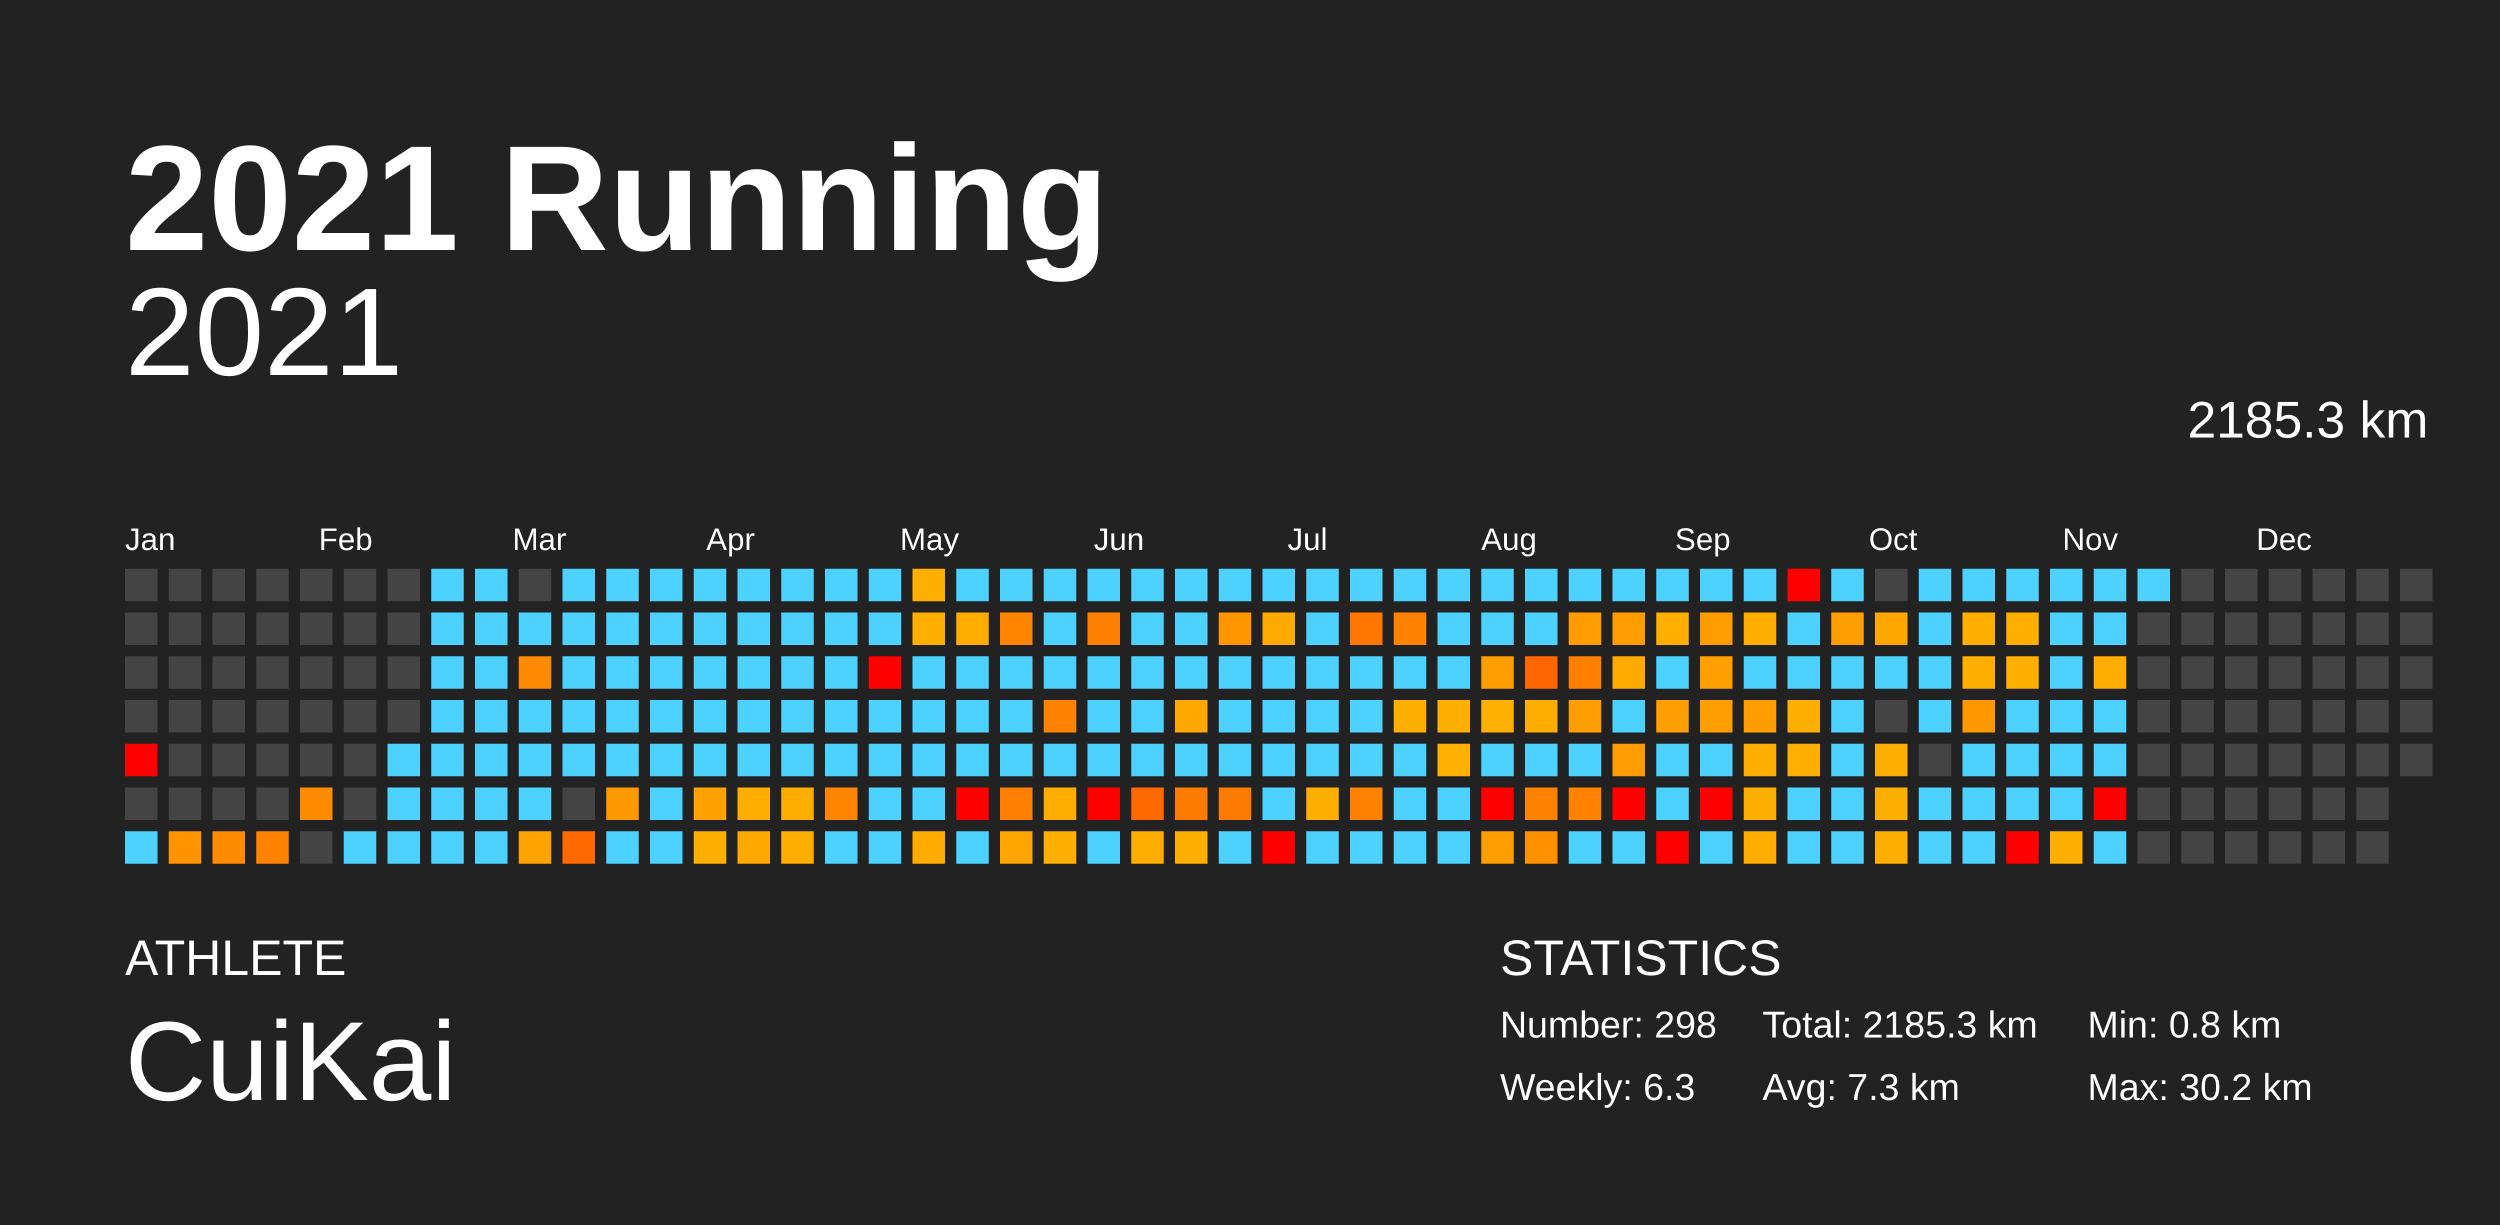
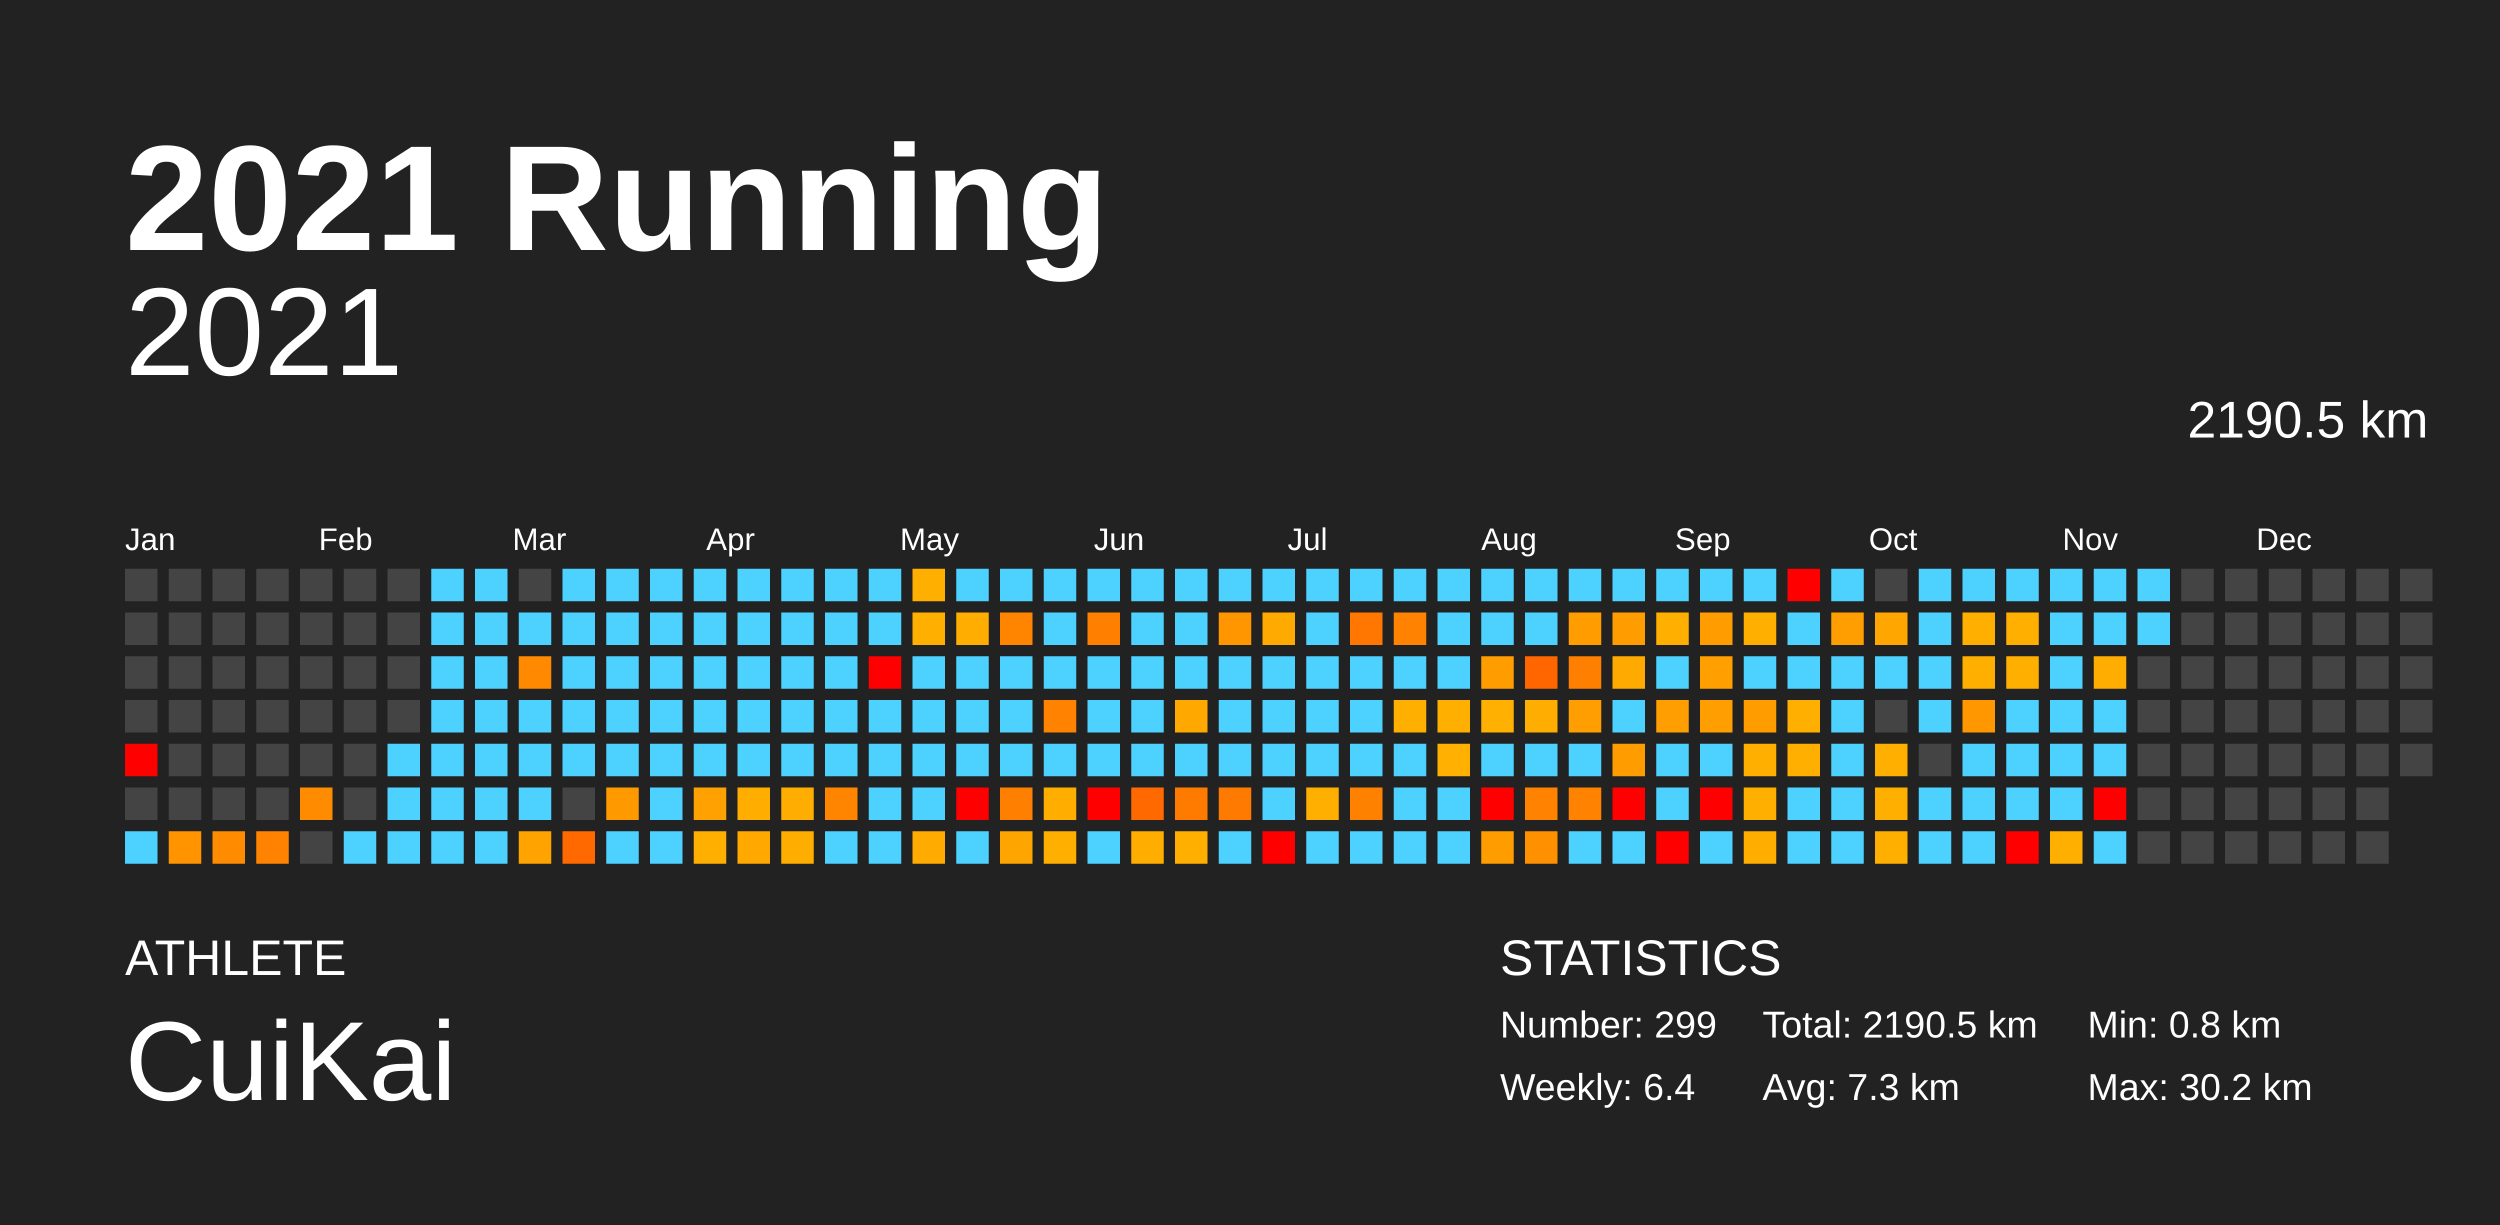
<svg xmlns="http://www.w3.org/2000/svg" baseProfile="full" height="98mm" version="1.1" viewBox="0,0,200,98" width="200mm">
  <defs />
  <rect fill="#222222" height="98" width="200" x="0" y="0" />
  <text fill="#FFFFFF" style="font-size:12px; font-family:Arial; font-weight:bold;" x="10" y="20">2021 Running</text>
  <text fill="#FFFFFF" style="font-size:4px; font-family:Arial" x="10" y="78">ATHLETE</text>
  <text fill="#FFFFFF" style="font-size:9px; font-family:Arial" x="10" y="88">CuiKai</text>
  <text fill="#FFFFFF" style="font-size:4px; font-family:Arial" x="120" y="78">STATISTICS</text>
-   <text fill="#FFFFFF" style="font-size:3px; font-family:Arial" x="120" y="83">Number: 298</text>
-   <text fill="#FFFFFF" style="font-size:3px; font-family:Arial" x="120" y="88">Weekly: 6.3</text>
-   <text fill="#FFFFFF" style="font-size:3px; font-family:Arial" x="141" y="83">Total: 2185.3 km</text>
+   <text fill="#FFFFFF" style="font-size:3px; font-family:Arial" x="120" y="83">Number: 299</text>
+   <text fill="#FFFFFF" style="font-size:3px; font-family:Arial" x="120" y="88">Weekly: 6.4</text>
+   <text fill="#FFFFFF" style="font-size:3px; font-family:Arial" x="141" y="83">Total: 2190.5 km</text>
  <text fill="#FFFFFF" style="font-size:3px; font-family:Arial" x="141" y="88">Avg: 7.3 km</text>
  <text fill="#FFFFFF" style="font-size:3px; font-family:Arial" x="167" y="83">Min: 0.8 km</text>
  <text fill="#FFFFFF" style="font-size:3px; font-family:Arial" x="167" y="88">Max: 30.2 km</text>
  <text alignment-baseline="hanging" fill="#FFFFFF" style="font-size:10.0px; font-family:Arial;" x="10" y="30">2021</text>
-   <text alignment-baseline="hanging" fill="#FFFFFF" style="font-size:4.125px; font-family:Arial;" x="175" y="35">2185.3 km</text>
+   <text alignment-baseline="hanging" fill="#FFFFFF" style="font-size:4.125px; font-family:Arial;" x="175" y="35">2190.5 km</text>
  <text fill="#FFFFFF" style="font-size:2.5px; font-family:Arial" x="10.0" y="44">Jan</text>
  <text fill="#FFFFFF" style="font-size:2.5px; font-family:Arial" x="25.5" y="44">Feb</text>
  <text fill="#FFFFFF" style="font-size:2.5px; font-family:Arial" x="41.0" y="44">Mar</text>
  <text fill="#FFFFFF" style="font-size:2.5px; font-family:Arial" x="56.5" y="44">Apr</text>
  <text fill="#FFFFFF" style="font-size:2.5px; font-family:Arial" x="72.0" y="44">May</text>
  <text fill="#FFFFFF" style="font-size:2.5px; font-family:Arial" x="87.5" y="44">Jun</text>
  <text fill="#FFFFFF" style="font-size:2.5px; font-family:Arial" x="103.0" y="44">Jul</text>
  <text fill="#FFFFFF" style="font-size:2.5px; font-family:Arial" x="118.5" y="44">Aug</text>
  <text fill="#FFFFFF" style="font-size:2.5px; font-family:Arial" x="134.0" y="44">Sep</text>
  <text fill="#FFFFFF" style="font-size:2.5px; font-family:Arial" x="149.5" y="44">Oct</text>
  <text fill="#FFFFFF" style="font-size:2.5px; font-family:Arial" x="165.0" y="44">Nov</text>
  <text fill="#FFFFFF" style="font-size:2.5px; font-family:Arial" x="180.5" y="44">Dec</text>
  <rect fill="#444444" height="2.6" width="2.6" x="10.0" y="45.5" />
  <rect fill="#444444" height="2.6" width="2.6" x="10.0" y="49.0" />
  <rect fill="#444444" height="2.6" width="2.6" x="10.0" y="52.5" />
  <rect fill="#444444" height="2.6" width="2.6" x="10.0" y="56.0" />
  <rect fill="red" height="2.6" width="2.6" x="10.0" y="59.5" />
  <rect fill="#444444" height="2.6" width="2.6" x="10.0" y="63.0" />
  <rect fill="#4dd2ff" height="2.6" width="2.6" x="10.0" y="66.5" />
  <rect fill="#444444" height="2.6" width="2.6" x="13.5" y="45.5" />
  <rect fill="#444444" height="2.6" width="2.6" x="13.5" y="49.0" />
  <rect fill="#444444" height="2.6" width="2.6" x="13.5" y="52.5" />
  <rect fill="#444444" height="2.6" width="2.6" x="13.5" y="56.0" />
  <rect fill="#444444" height="2.6" width="2.6" x="13.5" y="59.5" />
  <rect fill="#444444" height="2.6" width="2.6" x="13.5" y="63.0" />
  <rect fill="#ff9400" height="2.6" width="2.6" x="13.5" y="66.5" />
  <rect fill="#444444" height="2.6" width="2.6" x="17.0" y="45.5" />
  <rect fill="#444444" height="2.6" width="2.6" x="17.0" y="49.0" />
  <rect fill="#444444" height="2.6" width="2.6" x="17.0" y="52.5" />
  <rect fill="#444444" height="2.6" width="2.6" x="17.0" y="56.0" />
  <rect fill="#444444" height="2.6" width="2.6" x="17.0" y="59.5" />
  <rect fill="#444444" height="2.6" width="2.6" x="17.0" y="63.0" />
  <rect fill="#ff8c00" height="2.6" width="2.6" x="17.0" y="66.5" />
  <rect fill="#444444" height="2.6" width="2.6" x="20.5" y="45.5" />
  <rect fill="#444444" height="2.6" width="2.6" x="20.5" y="49.0" />
  <rect fill="#444444" height="2.6" width="2.6" x="20.5" y="52.5" />
  <rect fill="#444444" height="2.6" width="2.6" x="20.5" y="56.0" />
  <rect fill="#444444" height="2.6" width="2.6" x="20.5" y="59.5" />
  <rect fill="#444444" height="2.6" width="2.6" x="20.5" y="63.0" />
  <rect fill="#ff8300" height="2.6" width="2.6" x="20.5" y="66.5" />
  <rect fill="#444444" height="2.6" width="2.6" x="24.0" y="45.5" />
  <rect fill="#444444" height="2.6" width="2.6" x="24.0" y="49.0" />
  <rect fill="#444444" height="2.6" width="2.6" x="24.0" y="52.5" />
  <rect fill="#444444" height="2.6" width="2.6" x="24.0" y="56.0" />
  <rect fill="#444444" height="2.6" width="2.6" x="24.0" y="59.5" />
  <rect fill="#ff8c00" height="2.6" width="2.6" x="24.0" y="63.0" />
  <rect fill="#444444" height="2.6" width="2.6" x="24.0" y="66.5" />
  <rect fill="#444444" height="2.6" width="2.6" x="27.5" y="45.5" />
  <rect fill="#444444" height="2.6" width="2.6" x="27.5" y="49.0" />
  <rect fill="#444444" height="2.6" width="2.6" x="27.5" y="52.5" />
  <rect fill="#444444" height="2.6" width="2.6" x="27.5" y="56.0" />
  <rect fill="#444444" height="2.6" width="2.6" x="27.5" y="59.5" />
  <rect fill="#444444" height="2.6" width="2.6" x="27.5" y="63.0" />
  <rect fill="#4dd2ff" height="2.6" width="2.6" x="27.5" y="66.5" />
  <rect fill="#444444" height="2.6" width="2.6" x="31.0" y="45.5" />
  <rect fill="#444444" height="2.6" width="2.6" x="31.0" y="49.0" />
  <rect fill="#444444" height="2.6" width="2.6" x="31.0" y="52.5" />
  <rect fill="#444444" height="2.6" width="2.6" x="31.0" y="56.0" />
  <rect fill="#4dd2ff" height="2.6" width="2.6" x="31.0" y="59.5" />
  <rect fill="#4dd2ff" height="2.6" width="2.6" x="31.0" y="63.0" />
  <rect fill="#4dd2ff" height="2.6" width="2.6" x="31.0" y="66.5" />
  <rect fill="#4dd2ff" height="2.6" width="2.6" x="34.5" y="45.5" />
  <rect fill="#4dd2ff" height="2.6" width="2.6" x="34.5" y="49.0" />
  <rect fill="#4dd2ff" height="2.6" width="2.6" x="34.5" y="52.5" />
  <rect fill="#4dd2ff" height="2.6" width="2.6" x="34.5" y="56.0" />
  <rect fill="#4dd2ff" height="2.6" width="2.6" x="34.5" y="59.5" />
  <rect fill="#4dd2ff" height="2.6" width="2.6" x="34.5" y="63.0" />
  <rect fill="#4dd2ff" height="2.6" width="2.6" x="34.5" y="66.5" />
  <rect fill="#4dd2ff" height="2.6" width="2.6" x="38.0" y="45.5" />
  <rect fill="#4dd2ff" height="2.6" width="2.6" x="38.0" y="49.0" />
  <rect fill="#4dd2ff" height="2.6" width="2.6" x="38.0" y="52.5" />
  <rect fill="#4dd2ff" height="2.6" width="2.6" x="38.0" y="56.0" />
  <rect fill="#4dd2ff" height="2.6" width="2.6" x="38.0" y="59.5" />
  <rect fill="#4dd2ff" height="2.6" width="2.6" x="38.0" y="63.0" />
  <rect fill="#4dd2ff" height="2.6" width="2.6" x="38.0" y="66.5" />
  <rect fill="#444444" height="2.6" width="2.6" x="41.5" y="45.5" />
  <rect fill="#4dd2ff" height="2.6" width="2.6" x="41.5" y="49.0" />
  <rect fill="#ff8900" height="2.6" width="2.6" x="41.5" y="52.5" />
  <rect fill="#4dd2ff" height="2.6" width="2.6" x="41.5" y="56.0" />
  <rect fill="#4dd2ff" height="2.6" width="2.6" x="41.5" y="59.5" />
  <rect fill="#4dd2ff" height="2.6" width="2.6" x="41.5" y="63.0" />
  <rect fill="#ffa300" height="2.6" width="2.6" x="41.5" y="66.5" />
  <rect fill="#4dd2ff" height="2.6" width="2.6" x="45.0" y="45.5" />
  <rect fill="#4dd2ff" height="2.6" width="2.6" x="45.0" y="49.0" />
  <rect fill="#4dd2ff" height="2.6" width="2.6" x="45.0" y="52.5" />
  <rect fill="#4dd2ff" height="2.6" width="2.6" x="45.0" y="56.0" />
  <rect fill="#4dd2ff" height="2.6" width="2.6" x="45.0" y="59.5" />
  <rect fill="#444444" height="2.6" width="2.6" x="45.0" y="63.0" />
  <rect fill="#ff6900" height="2.6" width="2.6" x="45.0" y="66.5" />
  <rect fill="#4dd2ff" height="2.6" width="2.6" x="48.5" y="45.5" />
  <rect fill="#4dd2ff" height="2.6" width="2.6" x="48.5" y="49.0" />
  <rect fill="#4dd2ff" height="2.6" width="2.6" x="48.5" y="52.5" />
  <rect fill="#4dd2ff" height="2.6" width="2.6" x="48.5" y="56.0" />
  <rect fill="#4dd2ff" height="2.6" width="2.6" x="48.5" y="59.5" />
  <rect fill="#ff9900" height="2.6" width="2.6" x="48.5" y="63.0" />
  <rect fill="#4dd2ff" height="2.6" width="2.6" x="48.5" y="66.5" />
  <rect fill="#4dd2ff" height="2.6" width="2.6" x="52.0" y="45.5" />
  <rect fill="#4dd2ff" height="2.6" width="2.6" x="52.0" y="49.0" />
  <rect fill="#4dd2ff" height="2.6" width="2.6" x="52.0" y="52.5" />
  <rect fill="#4dd2ff" height="2.6" width="2.6" x="52.0" y="56.0" />
  <rect fill="#4dd2ff" height="2.6" width="2.6" x="52.0" y="59.5" />
  <rect fill="#4dd2ff" height="2.6" width="2.6" x="52.0" y="63.0" />
  <rect fill="#4dd2ff" height="2.6" width="2.6" x="52.0" y="66.5" />
  <rect fill="#4dd2ff" height="2.6" width="2.6" x="55.5" y="45.5" />
  <rect fill="#4dd2ff" height="2.6" width="2.6" x="55.5" y="49.0" />
  <rect fill="#4dd2ff" height="2.6" width="2.6" x="55.5" y="52.5" />
  <rect fill="#4dd2ff" height="2.6" width="2.6" x="55.5" y="56.0" />
  <rect fill="#4dd2ff" height="2.6" width="2.6" x="55.5" y="59.5" />
  <rect fill="#ffa100" height="2.6" width="2.6" x="55.5" y="63.0" />
  <rect fill="#ffaf00" height="2.6" width="2.6" x="55.5" y="66.5" />
  <rect fill="#4dd2ff" height="2.6" width="2.6" x="59.0" y="45.5" />
  <rect fill="#4dd2ff" height="2.6" width="2.6" x="59.0" y="49.0" />
  <rect fill="#4dd2ff" height="2.6" width="2.6" x="59.0" y="52.5" />
  <rect fill="#4dd2ff" height="2.6" width="2.6" x="59.0" y="56.0" />
  <rect fill="#4dd2ff" height="2.6" width="2.6" x="59.0" y="59.5" />
  <rect fill="#ffae00" height="2.6" width="2.6" x="59.0" y="63.0" />
  <rect fill="#ffa900" height="2.6" width="2.6" x="59.0" y="66.5" />
  <rect fill="#4dd2ff" height="2.6" width="2.6" x="62.5" y="45.5" />
  <rect fill="#4dd2ff" height="2.6" width="2.6" x="62.5" y="49.0" />
  <rect fill="#4dd2ff" height="2.6" width="2.6" x="62.5" y="52.5" />
  <rect fill="#4dd2ff" height="2.6" width="2.6" x="62.5" y="56.0" />
  <rect fill="#4dd2ff" height="2.6" width="2.6" x="62.5" y="59.5" />
  <rect fill="#ffad00" height="2.6" width="2.6" x="62.5" y="63.0" />
  <rect fill="#ffae00" height="2.6" width="2.6" x="62.5" y="66.5" />
  <rect fill="#4dd2ff" height="2.6" width="2.6" x="66.0" y="45.5" />
  <rect fill="#4dd2ff" height="2.6" width="2.6" x="66.0" y="49.0" />
  <rect fill="#4dd2ff" height="2.6" width="2.6" x="66.0" y="52.5" />
  <rect fill="#4dd2ff" height="2.6" width="2.6" x="66.0" y="56.0" />
  <rect fill="#4dd2ff" height="2.6" width="2.6" x="66.0" y="59.5" />
  <rect fill="#ff8500" height="2.6" width="2.6" x="66.0" y="63.0" />
  <rect fill="#4dd2ff" height="2.6" width="2.6" x="66.0" y="66.5" />
  <rect fill="#4dd2ff" height="2.6" width="2.6" x="69.5" y="45.5" />
  <rect fill="#4dd2ff" height="2.6" width="2.6" x="69.5" y="49.0" />
  <rect fill="red" height="2.6" width="2.6" x="69.5" y="52.5" />
  <rect fill="#4dd2ff" height="2.6" width="2.6" x="69.5" y="56.0" />
  <rect fill="#4dd2ff" height="2.6" width="2.6" x="69.5" y="59.5" />
  <rect fill="#4dd2ff" height="2.6" width="2.6" x="69.5" y="63.0" />
  <rect fill="#4dd2ff" height="2.6" width="2.6" x="69.5" y="66.5" />
  <rect fill="#ffaf00" height="2.6" width="2.6" x="73.0" y="45.5" />
  <rect fill="#ffaf00" height="2.6" width="2.6" x="73.0" y="49.0" />
  <rect fill="#4dd2ff" height="2.6" width="2.6" x="73.0" y="52.5" />
  <rect fill="#4dd2ff" height="2.6" width="2.6" x="73.0" y="56.0" />
  <rect fill="#4dd2ff" height="2.6" width="2.6" x="73.0" y="59.5" />
  <rect fill="#4dd2ff" height="2.6" width="2.6" x="73.0" y="63.0" />
  <rect fill="#ffab00" height="2.6" width="2.6" x="73.0" y="66.5" />
  <rect fill="#4dd2ff" height="2.6" width="2.6" x="76.5" y="45.5" />
  <rect fill="#ffad00" height="2.6" width="2.6" x="76.5" y="49.0" />
  <rect fill="#4dd2ff" height="2.6" width="2.6" x="76.5" y="52.5" />
  <rect fill="#4dd2ff" height="2.6" width="2.6" x="76.5" y="56.0" />
  <rect fill="#4dd2ff" height="2.6" width="2.6" x="76.5" y="59.5" />
  <rect fill="red" height="2.6" width="2.6" x="76.5" y="63.0" />
  <rect fill="#4dd2ff" height="2.6" width="2.6" x="76.5" y="66.5" />
  <rect fill="#4dd2ff" height="2.6" width="2.6" x="80.0" y="45.5" />
  <rect fill="#ff8400" height="2.6" width="2.6" x="80.0" y="49.0" />
  <rect fill="#4dd2ff" height="2.6" width="2.6" x="80.0" y="52.5" />
  <rect fill="#4dd2ff" height="2.6" width="2.6" x="80.0" y="56.0" />
  <rect fill="#4dd2ff" height="2.6" width="2.6" x="80.0" y="59.5" />
  <rect fill="#ff8000" height="2.6" width="2.6" x="80.0" y="63.0" />
  <rect fill="#ffa500" height="2.6" width="2.6" x="80.0" y="66.5" />
  <rect fill="#4dd2ff" height="2.6" width="2.6" x="83.5" y="45.5" />
  <rect fill="#4dd2ff" height="2.6" width="2.6" x="83.5" y="49.0" />
  <rect fill="#4dd2ff" height="2.6" width="2.6" x="83.5" y="52.5" />
  <rect fill="#ff8200" height="2.6" width="2.6" x="83.5" y="56.0" />
  <rect fill="#4dd2ff" height="2.6" width="2.6" x="83.5" y="59.5" />
  <rect fill="#ffae00" height="2.6" width="2.6" x="83.5" y="63.0" />
  <rect fill="#ffaf00" height="2.6" width="2.6" x="83.5" y="66.5" />
  <rect fill="#4dd2ff" height="2.6" width="2.6" x="87.0" y="45.5" />
  <rect fill="#ff8000" height="2.6" width="2.6" x="87.0" y="49.0" />
  <rect fill="#4dd2ff" height="2.6" width="2.6" x="87.0" y="52.5" />
  <rect fill="#4dd2ff" height="2.6" width="2.6" x="87.0" y="56.0" />
  <rect fill="#4dd2ff" height="2.6" width="2.6" x="87.0" y="59.5" />
  <rect fill="red" height="2.6" width="2.6" x="87.0" y="63.0" />
  <rect fill="#4dd2ff" height="2.6" width="2.6" x="87.0" y="66.5" />
  <rect fill="#4dd2ff" height="2.6" width="2.6" x="90.5" y="45.5" />
  <rect fill="#4dd2ff" height="2.6" width="2.6" x="90.5" y="49.0" />
  <rect fill="#4dd2ff" height="2.6" width="2.6" x="90.5" y="52.5" />
  <rect fill="#4dd2ff" height="2.6" width="2.6" x="90.5" y="56.0" />
  <rect fill="#4dd2ff" height="2.6" width="2.6" x="90.5" y="59.5" />
  <rect fill="#ff6900" height="2.6" width="2.6" x="90.5" y="63.0" />
  <rect fill="#ffae00" height="2.6" width="2.6" x="90.5" y="66.5" />
  <rect fill="#4dd2ff" height="2.6" width="2.6" x="94.0" y="45.5" />
  <rect fill="#4dd2ff" height="2.6" width="2.6" x="94.0" y="49.0" />
  <rect fill="#4dd2ff" height="2.6" width="2.6" x="94.0" y="52.5" />
  <rect fill="#ffa900" height="2.6" width="2.6" x="94.0" y="56.0" />
  <rect fill="#4dd2ff" height="2.6" width="2.6" x="94.0" y="59.5" />
  <rect fill="#ff7b00" height="2.6" width="2.6" x="94.0" y="63.0" />
  <rect fill="#ffaf00" height="2.6" width="2.6" x="94.0" y="66.5" />
  <rect fill="#4dd2ff" height="2.6" width="2.6" x="97.5" y="45.5" />
  <rect fill="#ff9600" height="2.6" width="2.6" x="97.5" y="49.0" />
  <rect fill="#4dd2ff" height="2.6" width="2.6" x="97.5" y="52.5" />
  <rect fill="#4dd2ff" height="2.6" width="2.6" x="97.5" y="56.0" />
  <rect fill="#4dd2ff" height="2.6" width="2.6" x="97.5" y="59.5" />
  <rect fill="#ff7a00" height="2.6" width="2.6" x="97.5" y="63.0" />
  <rect fill="#4dd2ff" height="2.6" width="2.6" x="97.5" y="66.5" />
  <rect fill="#4dd2ff" height="2.6" width="2.6" x="101.0" y="45.5" />
  <rect fill="#ffaa00" height="2.6" width="2.6" x="101.0" y="49.0" />
  <rect fill="#4dd2ff" height="2.6" width="2.6" x="101.0" y="52.5" />
  <rect fill="#4dd2ff" height="2.6" width="2.6" x="101.0" y="56.0" />
  <rect fill="#4dd2ff" height="2.6" width="2.6" x="101.0" y="59.5" />
  <rect fill="#4dd2ff" height="2.6" width="2.6" x="101.0" y="63.0" />
  <rect fill="red" height="2.6" width="2.6" x="101.0" y="66.5" />
  <rect fill="#4dd2ff" height="2.6" width="2.6" x="104.5" y="45.5" />
  <rect fill="#4dd2ff" height="2.6" width="2.6" x="104.5" y="49.0" />
  <rect fill="#4dd2ff" height="2.6" width="2.6" x="104.5" y="52.5" />
  <rect fill="#4dd2ff" height="2.6" width="2.6" x="104.5" y="56.0" />
  <rect fill="#4dd2ff" height="2.6" width="2.6" x="104.5" y="59.5" />
  <rect fill="#ffaf00" height="2.6" width="2.6" x="104.5" y="63.0" />
  <rect fill="#4dd2ff" height="2.6" width="2.6" x="104.5" y="66.5" />
  <rect fill="#4dd2ff" height="2.6" width="2.6" x="108.0" y="45.5" />
  <rect fill="#ff7600" height="2.6" width="2.6" x="108.0" y="49.0" />
  <rect fill="#4dd2ff" height="2.6" width="2.6" x="108.0" y="52.5" />
  <rect fill="#4dd2ff" height="2.6" width="2.6" x="108.0" y="56.0" />
  <rect fill="#4dd2ff" height="2.6" width="2.6" x="108.0" y="59.5" />
  <rect fill="#ff8100" height="2.6" width="2.6" x="108.0" y="63.0" />
  <rect fill="#4dd2ff" height="2.6" width="2.6" x="108.0" y="66.5" />
  <rect fill="#4dd2ff" height="2.6" width="2.6" x="111.5" y="45.5" />
  <rect fill="#ff8200" height="2.6" width="2.6" x="111.5" y="49.0" />
  <rect fill="#4dd2ff" height="2.6" width="2.6" x="111.5" y="52.5" />
  <rect fill="#ffaf00" height="2.6" width="2.6" x="111.5" y="56.0" />
  <rect fill="#4dd2ff" height="2.6" width="2.6" x="111.5" y="59.5" />
  <rect fill="#4dd2ff" height="2.6" width="2.6" x="111.5" y="63.0" />
  <rect fill="#4dd2ff" height="2.6" width="2.6" x="111.5" y="66.5" />
  <rect fill="#4dd2ff" height="2.6" width="2.6" x="115.0" y="45.5" />
  <rect fill="#4dd2ff" height="2.6" width="2.6" x="115.0" y="49.0" />
  <rect fill="#4dd2ff" height="2.6" width="2.6" x="115.0" y="52.5" />
  <rect fill="#ffaf00" height="2.6" width="2.6" x="115.0" y="56.0" />
  <rect fill="#ffb000" height="2.6" width="2.6" x="115.0" y="59.5" />
  <rect fill="#4dd2ff" height="2.6" width="2.6" x="115.0" y="63.0" />
  <rect fill="#4dd2ff" height="2.6" width="2.6" x="115.0" y="66.5" />
  <rect fill="#4dd2ff" height="2.6" width="2.6" x="118.5" y="45.5" />
  <rect fill="#4dd2ff" height="2.6" width="2.6" x="118.5" y="49.0" />
  <rect fill="#ff9d00" height="2.6" width="2.6" x="118.5" y="52.5" />
  <rect fill="#ffb000" height="2.6" width="2.6" x="118.5" y="56.0" />
  <rect fill="#4dd2ff" height="2.6" width="2.6" x="118.5" y="59.5" />
  <rect fill="red" height="2.6" width="2.6" x="118.5" y="63.0" />
  <rect fill="#ff9c00" height="2.6" width="2.6" x="118.5" y="66.5" />
  <rect fill="#4dd2ff" height="2.6" width="2.6" x="122.0" y="45.5" />
  <rect fill="#4dd2ff" height="2.6" width="2.6" x="122.0" y="49.0" />
  <rect fill="#ff6600" height="2.6" width="2.6" x="122.0" y="52.5" />
  <rect fill="#ffad00" height="2.6" width="2.6" x="122.0" y="56.0" />
  <rect fill="#4dd2ff" height="2.6" width="2.6" x="122.0" y="59.5" />
  <rect fill="#ff8200" height="2.6" width="2.6" x="122.0" y="63.0" />
  <rect fill="#ff9000" height="2.6" width="2.6" x="122.0" y="66.5" />
  <rect fill="#4dd2ff" height="2.6" width="2.6" x="125.5" y="45.5" />
  <rect fill="#ff9c00" height="2.6" width="2.6" x="125.5" y="49.0" />
  <rect fill="#ff8000" height="2.6" width="2.6" x="125.5" y="52.5" />
  <rect fill="#ff9e00" height="2.6" width="2.6" x="125.5" y="56.0" />
  <rect fill="#4dd2ff" height="2.6" width="2.6" x="125.5" y="59.5" />
  <rect fill="#ff8200" height="2.6" width="2.6" x="125.5" y="63.0" />
  <rect fill="#4dd2ff" height="2.6" width="2.6" x="125.5" y="66.5" />
  <rect fill="#4dd2ff" height="2.6" width="2.6" x="129.0" y="45.5" />
  <rect fill="#ff9d00" height="2.6" width="2.6" x="129.0" y="49.0" />
  <rect fill="#ffaa00" height="2.6" width="2.6" x="129.0" y="52.5" />
  <rect fill="#4dd2ff" height="2.6" width="2.6" x="129.0" y="56.0" />
  <rect fill="#ff9d00" height="2.6" width="2.6" x="129.0" y="59.5" />
  <rect fill="red" height="2.6" width="2.6" x="129.0" y="63.0" />
  <rect fill="#4dd2ff" height="2.6" width="2.6" x="129.0" y="66.5" />
  <rect fill="#4dd2ff" height="2.6" width="2.6" x="132.5" y="45.5" />
  <rect fill="#ffaf00" height="2.6" width="2.6" x="132.5" y="49.0" />
  <rect fill="#4dd2ff" height="2.6" width="2.6" x="132.5" y="52.5" />
  <rect fill="#ff9e00" height="2.6" width="2.6" x="132.5" y="56.0" />
  <rect fill="#4dd2ff" height="2.6" width="2.6" x="132.5" y="59.5" />
  <rect fill="#4dd2ff" height="2.6" width="2.6" x="132.5" y="63.0" />
  <rect fill="red" height="2.6" width="2.6" x="132.5" y="66.5" />
  <rect fill="#4dd2ff" height="2.6" width="2.6" x="136.0" y="45.5" />
  <rect fill="#ff9d00" height="2.6" width="2.6" x="136.0" y="49.0" />
  <rect fill="#ffa000" height="2.6" width="2.6" x="136.0" y="52.5" />
  <rect fill="#ff9e00" height="2.6" width="2.6" x="136.0" y="56.0" />
  <rect fill="#4dd2ff" height="2.6" width="2.6" x="136.0" y="59.5" />
  <rect fill="red" height="2.6" width="2.6" x="136.0" y="63.0" />
  <rect fill="#4dd2ff" height="2.6" width="2.6" x="136.0" y="66.5" />
  <rect fill="#4dd2ff" height="2.6" width="2.6" x="139.5" y="45.5" />
  <rect fill="#ffaf00" height="2.6" width="2.6" x="139.5" y="49.0" />
  <rect fill="#4dd2ff" height="2.6" width="2.6" x="139.5" y="52.5" />
  <rect fill="#ff9d00" height="2.6" width="2.6" x="139.5" y="56.0" />
  <rect fill="#ffaf00" height="2.6" width="2.6" x="139.5" y="59.5" />
  <rect fill="#ffaf00" height="2.6" width="2.6" x="139.5" y="63.0" />
  <rect fill="#ffae00" height="2.6" width="2.6" x="139.5" y="66.5" />
  <rect fill="red" height="2.6" width="2.6" x="143.0" y="45.5" />
  <rect fill="#4dd2ff" height="2.6" width="2.6" x="143.0" y="49.0" />
  <rect fill="#4dd2ff" height="2.6" width="2.6" x="143.0" y="52.5" />
  <rect fill="#ffaf00" height="2.6" width="2.6" x="143.0" y="56.0" />
  <rect fill="#ffaf00" height="2.6" width="2.6" x="143.0" y="59.5" />
  <rect fill="#4dd2ff" height="2.6" width="2.6" x="143.0" y="63.0" />
  <rect fill="#4dd2ff" height="2.6" width="2.6" x="143.0" y="66.5" />
  <rect fill="#4dd2ff" height="2.6" width="2.6" x="146.5" y="45.5" />
  <rect fill="#ff9e00" height="2.6" width="2.6" x="146.5" y="49.0" />
  <rect fill="#4dd2ff" height="2.6" width="2.6" x="146.5" y="52.5" />
  <rect fill="#4dd2ff" height="2.6" width="2.6" x="146.5" y="56.0" />
  <rect fill="#4dd2ff" height="2.6" width="2.6" x="146.5" y="59.5" />
  <rect fill="#4dd2ff" height="2.6" width="2.6" x="146.5" y="63.0" />
  <rect fill="#4dd2ff" height="2.6" width="2.6" x="146.5" y="66.5" />
  <rect fill="#444444" height="2.6" width="2.6" x="150.0" y="45.5" />
  <rect fill="#ffa600" height="2.6" width="2.6" x="150.0" y="49.0" />
  <rect fill="#4dd2ff" height="2.6" width="2.6" x="150.0" y="52.5" />
  <rect fill="#444444" height="2.6" width="2.6" x="150.0" y="56.0" />
  <rect fill="#ffaf00" height="2.6" width="2.6" x="150.0" y="59.5" />
  <rect fill="#ffaf00" height="2.6" width="2.6" x="150.0" y="63.0" />
  <rect fill="#ffaf00" height="2.6" width="2.6" x="150.0" y="66.5" />
  <rect fill="#4dd2ff" height="2.6" width="2.6" x="153.5" y="45.5" />
  <rect fill="#4dd2ff" height="2.6" width="2.6" x="153.5" y="49.0" />
  <rect fill="#4dd2ff" height="2.6" width="2.6" x="153.5" y="52.5" />
  <rect fill="#4dd2ff" height="2.6" width="2.6" x="153.5" y="56.0" />
  <rect fill="#444444" height="2.6" width="2.6" x="153.5" y="59.5" />
  <rect fill="#4dd2ff" height="2.6" width="2.6" x="153.5" y="63.0" />
  <rect fill="#4dd2ff" height="2.6" width="2.6" x="153.5" y="66.5" />
  <rect fill="#4dd2ff" height="2.6" width="2.6" x="157.0" y="45.5" />
  <rect fill="#ffaf00" height="2.6" width="2.6" x="157.0" y="49.0" />
  <rect fill="#ffaf00" height="2.6" width="2.6" x="157.0" y="52.5" />
  <rect fill="#ff9800" height="2.6" width="2.6" x="157.0" y="56.0" />
  <rect fill="#4dd2ff" height="2.6" width="2.6" x="157.0" y="59.5" />
  <rect fill="#4dd2ff" height="2.6" width="2.6" x="157.0" y="63.0" />
  <rect fill="#4dd2ff" height="2.6" width="2.6" x="157.0" y="66.5" />
  <rect fill="#4dd2ff" height="2.6" width="2.6" x="160.5" y="45.5" />
  <rect fill="#ffaf00" height="2.6" width="2.6" x="160.5" y="49.0" />
  <rect fill="#ffaf00" height="2.6" width="2.6" x="160.5" y="52.5" />
  <rect fill="#4dd2ff" height="2.6" width="2.6" x="160.5" y="56.0" />
  <rect fill="#4dd2ff" height="2.6" width="2.6" x="160.5" y="59.5" />
  <rect fill="#4dd2ff" height="2.6" width="2.6" x="160.5" y="63.0" />
  <rect fill="red" height="2.6" width="2.6" x="160.5" y="66.5" />
  <rect fill="#4dd2ff" height="2.6" width="2.6" x="164.0" y="45.5" />
  <rect fill="#4dd2ff" height="2.6" width="2.6" x="164.0" y="49.0" />
  <rect fill="#4dd2ff" height="2.6" width="2.6" x="164.0" y="52.5" />
  <rect fill="#4dd2ff" height="2.6" width="2.6" x="164.0" y="56.0" />
  <rect fill="#4dd2ff" height="2.6" width="2.6" x="164.0" y="59.5" />
  <rect fill="#4dd2ff" height="2.6" width="2.6" x="164.0" y="63.0" />
  <rect fill="#ffaf00" height="2.6" width="2.6" x="164.0" y="66.5" />
  <rect fill="#4dd2ff" height="2.6" width="2.6" x="167.5" y="45.5" />
  <rect fill="#4dd2ff" height="2.6" width="2.6" x="167.5" y="49.0" />
  <rect fill="#ffad00" height="2.6" width="2.6" x="167.5" y="52.5" />
  <rect fill="#4dd2ff" height="2.6" width="2.6" x="167.5" y="56.0" />
  <rect fill="#4dd2ff" height="2.6" width="2.6" x="167.5" y="59.5" />
  <rect fill="red" height="2.6" width="2.6" x="167.5" y="63.0" />
  <rect fill="#4dd2ff" height="2.6" width="2.6" x="167.5" y="66.5" />
  <rect fill="#4dd2ff" height="2.6" width="2.6" x="171.0" y="45.5" />
-   <rect fill="#444444" height="2.6" width="2.6" x="171.0" y="49.0" />
+   <rect fill="#4dd2ff" height="2.6" width="2.6" x="171.0" y="49.0" />
  <rect fill="#444444" height="2.6" width="2.6" x="171.0" y="52.5" />
  <rect fill="#444444" height="2.6" width="2.6" x="171.0" y="56.0" />
  <rect fill="#444444" height="2.6" width="2.6" x="171.0" y="59.5" />
  <rect fill="#444444" height="2.6" width="2.6" x="171.0" y="63.0" />
  <rect fill="#444444" height="2.6" width="2.6" x="171.0" y="66.5" />
  <rect fill="#444444" height="2.6" width="2.6" x="174.5" y="45.5" />
  <rect fill="#444444" height="2.6" width="2.6" x="174.5" y="49.0" />
  <rect fill="#444444" height="2.6" width="2.6" x="174.5" y="52.5" />
  <rect fill="#444444" height="2.6" width="2.6" x="174.5" y="56.0" />
  <rect fill="#444444" height="2.6" width="2.6" x="174.5" y="59.5" />
  <rect fill="#444444" height="2.6" width="2.6" x="174.5" y="63.0" />
  <rect fill="#444444" height="2.6" width="2.6" x="174.5" y="66.5" />
  <rect fill="#444444" height="2.6" width="2.6" x="178.0" y="45.5" />
  <rect fill="#444444" height="2.6" width="2.6" x="178.0" y="49.0" />
  <rect fill="#444444" height="2.6" width="2.6" x="178.0" y="52.5" />
  <rect fill="#444444" height="2.6" width="2.6" x="178.0" y="56.0" />
  <rect fill="#444444" height="2.6" width="2.6" x="178.0" y="59.5" />
  <rect fill="#444444" height="2.6" width="2.6" x="178.0" y="63.0" />
  <rect fill="#444444" height="2.6" width="2.6" x="178.0" y="66.5" />
  <rect fill="#444444" height="2.6" width="2.6" x="181.5" y="45.5" />
  <rect fill="#444444" height="2.6" width="2.6" x="181.5" y="49.0" />
  <rect fill="#444444" height="2.6" width="2.6" x="181.5" y="52.5" />
  <rect fill="#444444" height="2.6" width="2.6" x="181.5" y="56.0" />
  <rect fill="#444444" height="2.6" width="2.6" x="181.5" y="59.5" />
  <rect fill="#444444" height="2.6" width="2.6" x="181.5" y="63.0" />
  <rect fill="#444444" height="2.6" width="2.6" x="181.5" y="66.5" />
  <rect fill="#444444" height="2.6" width="2.6" x="185.0" y="45.5" />
  <rect fill="#444444" height="2.6" width="2.6" x="185.0" y="49.0" />
  <rect fill="#444444" height="2.6" width="2.6" x="185.0" y="52.5" />
  <rect fill="#444444" height="2.6" width="2.6" x="185.0" y="56.0" />
  <rect fill="#444444" height="2.6" width="2.6" x="185.0" y="59.5" />
  <rect fill="#444444" height="2.6" width="2.6" x="185.0" y="63.0" />
  <rect fill="#444444" height="2.6" width="2.6" x="185.0" y="66.5" />
  <rect fill="#444444" height="2.6" width="2.6" x="188.5" y="45.5" />
  <rect fill="#444444" height="2.6" width="2.6" x="188.5" y="49.0" />
  <rect fill="#444444" height="2.6" width="2.6" x="188.5" y="52.5" />
  <rect fill="#444444" height="2.6" width="2.6" x="188.5" y="56.0" />
  <rect fill="#444444" height="2.6" width="2.6" x="188.5" y="59.5" />
  <rect fill="#444444" height="2.6" width="2.6" x="188.5" y="63.0" />
  <rect fill="#444444" height="2.6" width="2.6" x="188.5" y="66.5" />
  <rect fill="#444444" height="2.6" width="2.6" x="192.0" y="45.5" />
  <rect fill="#444444" height="2.6" width="2.6" x="192.0" y="49.0" />
  <rect fill="#444444" height="2.6" width="2.6" x="192.0" y="52.5" />
  <rect fill="#444444" height="2.6" width="2.6" x="192.0" y="56.0" />
  <rect fill="#444444" height="2.6" width="2.6" x="192.0" y="59.5" />
</svg>
